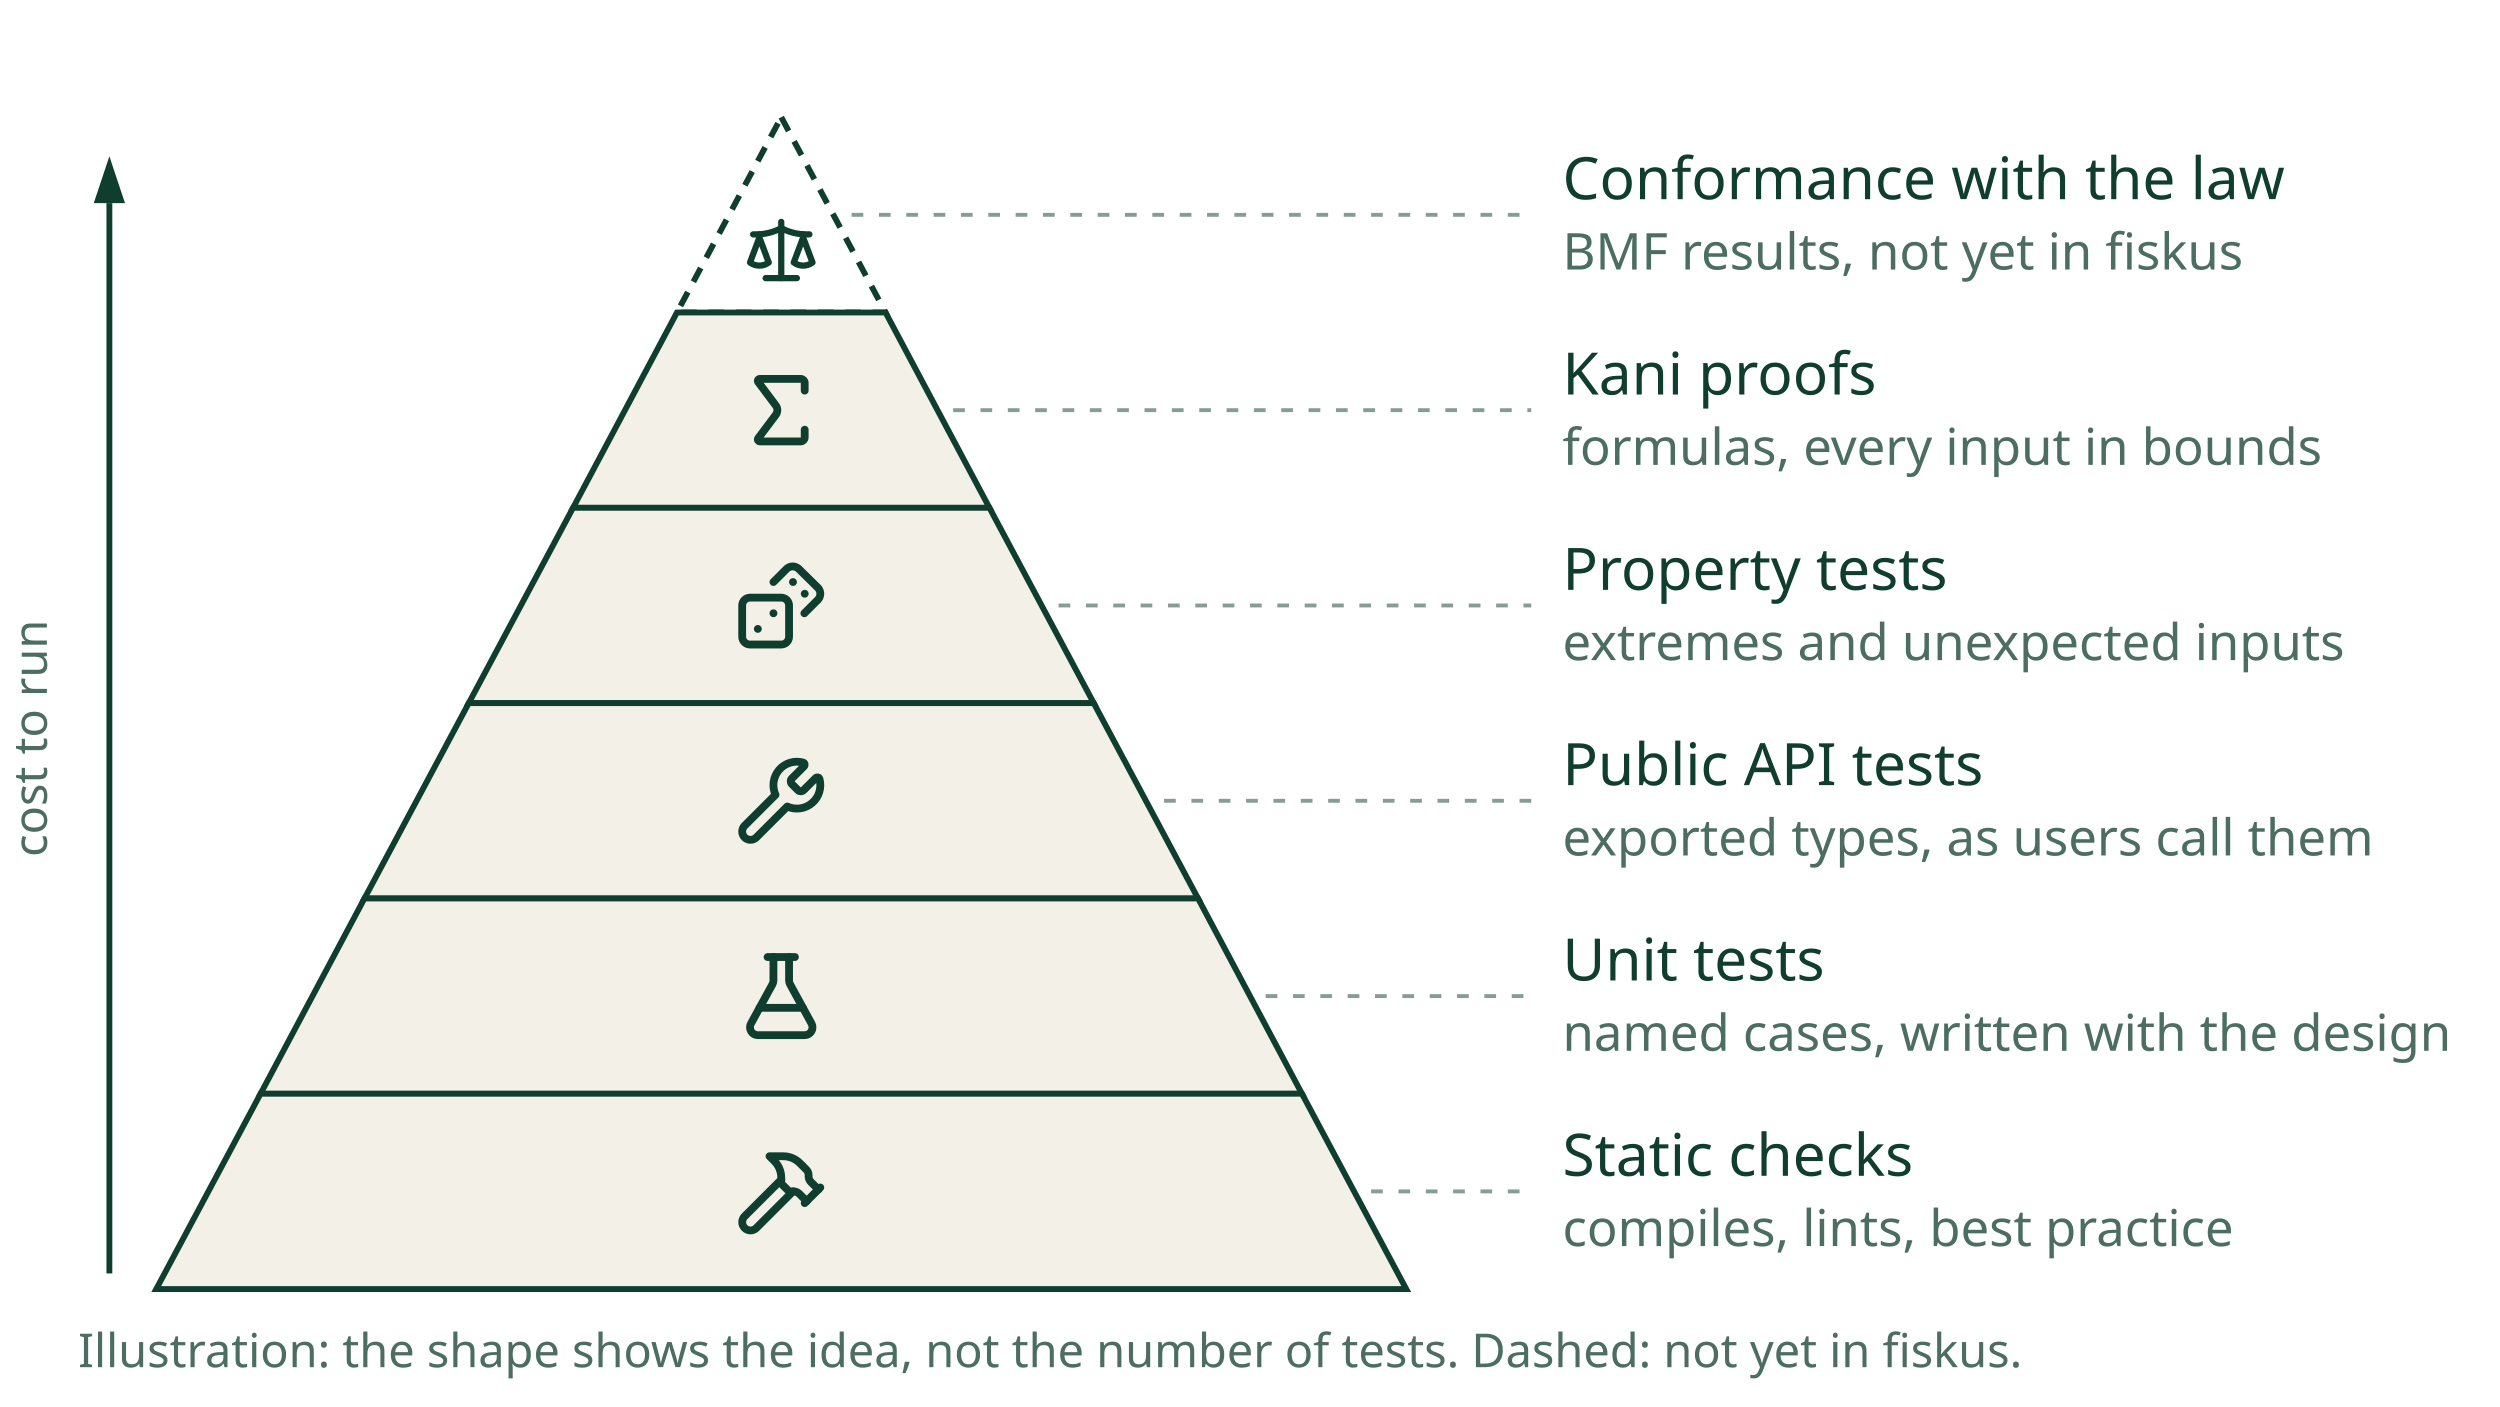
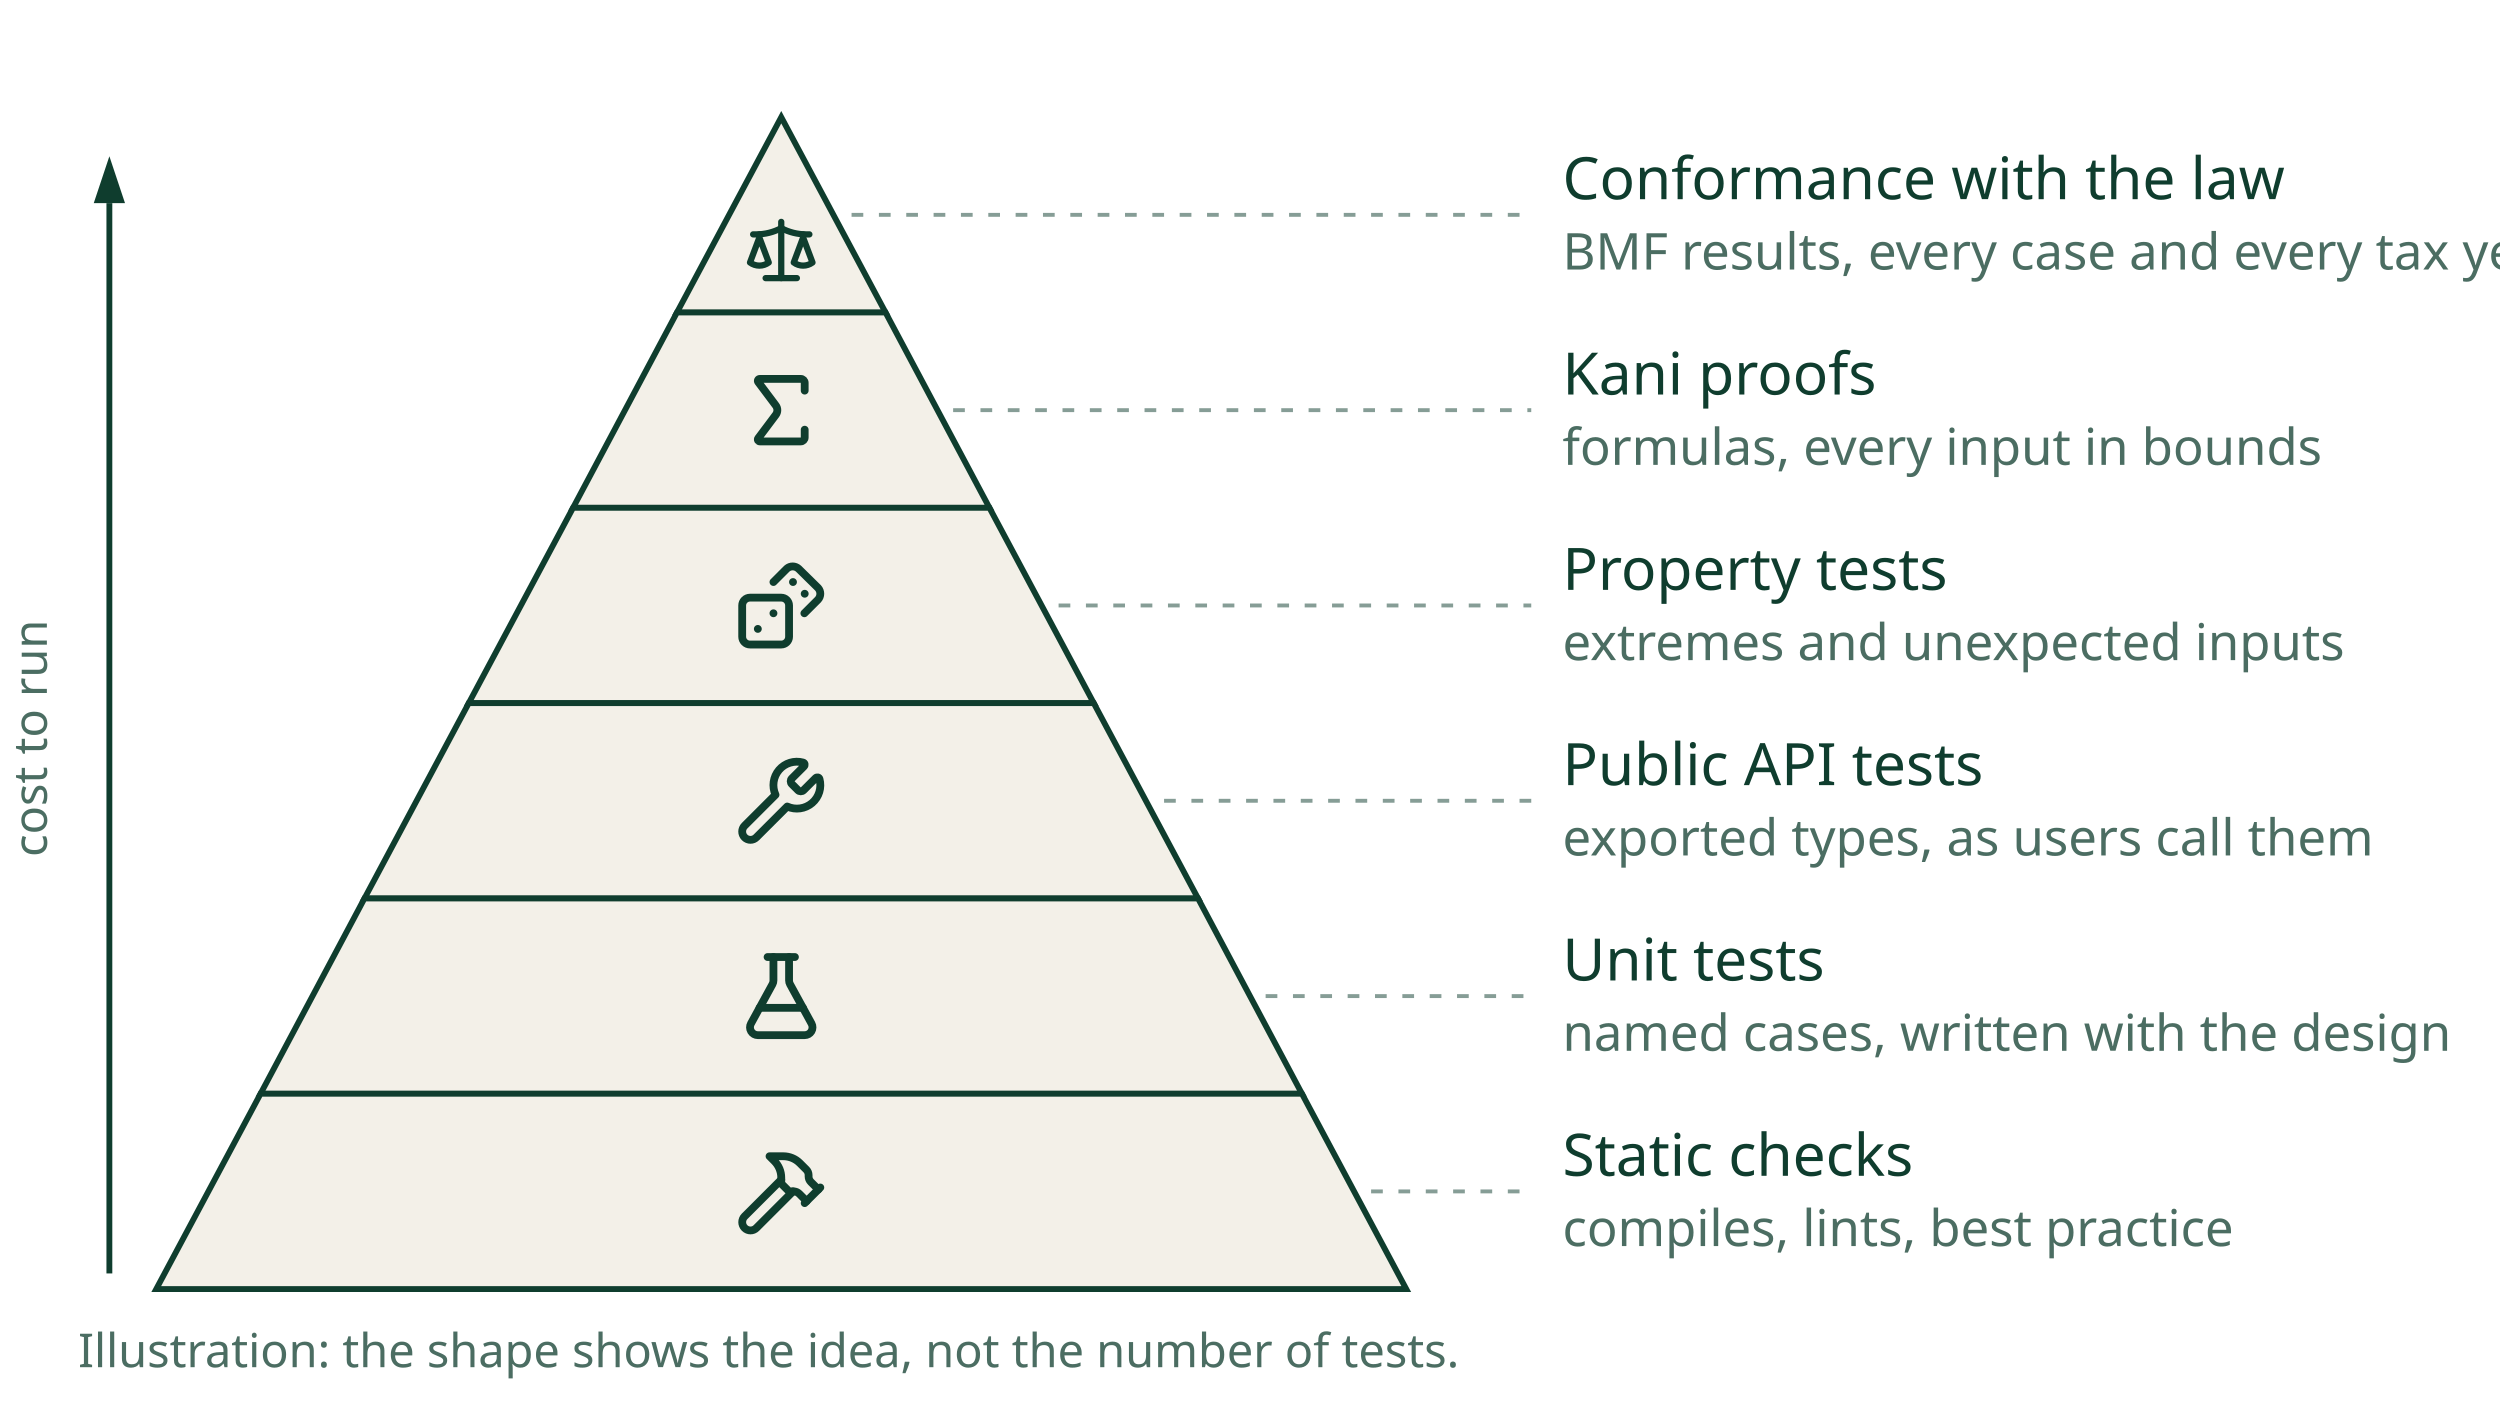
<svg xmlns="http://www.w3.org/2000/svg" viewBox="0 0 640 360" width="640" height="360" font-family="Fira Sans, system-ui, sans-serif" role="img">
-   <polygon points="200,30 226.7,80 173.3,80" stroke-width="1.5" style="fill: none; stroke: var(--chart-ink, #0f3d2e); stroke-dasharray: 4 3" />
+   <polygon points="200,30 226.7,80 173.3,80" stroke-width="1.5" style="fill: var(--chart-zone, #f3f0e8); stroke: var(--chart-ink, #0f3d2e)" />
  <polygon points="173.3,80 226.7,80 253.3,130 146.7,130" stroke-width="1.5" style="fill: var(--chart-zone, #f3f0e8); stroke: var(--chart-ink, #0f3d2e)" />
  <polygon points="146.7,130 253.3,130 280,180 120,180" stroke-width="1.5" style="fill: var(--chart-zone, #f3f0e8); stroke: var(--chart-ink, #0f3d2e)" />
  <polygon points="120,180 280,180 306.7,230 93.3,230" stroke-width="1.5" style="fill: var(--chart-zone, #f3f0e8); stroke: var(--chart-ink, #0f3d2e)" />
  <polygon points="93.3,230 306.7,230 333.3,280 66.7,280" stroke-width="1.5" style="fill: var(--chart-zone, #f3f0e8); stroke: var(--chart-ink, #0f3d2e)" />
  <polygon points="66.7,280 333.3,280 360,330 40,330" stroke-width="1.5" style="fill: var(--chart-zone, #f3f0e8); stroke: var(--chart-ink, #0f3d2e)" />
  <path d="M218 55 H392" style="stroke: var(--chart-ink, #0f3d2e); stroke-opacity: 0.5; stroke-dasharray: 3 4; fill: none" />
  <path d="M244 105 H392" style="stroke: var(--chart-ink, #0f3d2e); stroke-opacity: 0.5; stroke-dasharray: 3 4; fill: none" />
  <path d="M271 155 H392" style="stroke: var(--chart-ink, #0f3d2e); stroke-opacity: 0.5; stroke-dasharray: 3 4; fill: none" />
  <path d="M298 205 H392" style="stroke: var(--chart-ink, #0f3d2e); stroke-opacity: 0.5; stroke-dasharray: 3 4; fill: none" />
  <path d="M324 255 H392" style="stroke: var(--chart-ink, #0f3d2e); stroke-opacity: 0.5; stroke-dasharray: 3 4; fill: none" />
  <path d="M351 305 H392" style="stroke: var(--chart-ink, #0f3d2e); stroke-opacity: 0.5; stroke-dasharray: 3 4; fill: none" />
  <text x="400" y="51" font-size="15" style="fill: var(--chart-ink, #0f3d2e)">Conformance with the law</text>
-   <text x="400" y="69" font-size="13" style="fill: var(--chart-ink, #0f3d2e); fill-opacity: 0.75">BMF results, not yet in fiskus</text>
+   <text x="400" y="69" font-size="13" style="fill: var(--chart-ink, #0f3d2e); fill-opacity: 0.75">BMF results, every case and every tax year</text>
  <text x="400" y="101" font-size="15" style="fill: var(--chart-ink, #0f3d2e)">Kani proofs</text>
  <text x="400" y="119" font-size="13" style="fill: var(--chart-ink, #0f3d2e); fill-opacity: 0.75">formulas, every input in bounds</text>
  <text x="400" y="151" font-size="15" style="fill: var(--chart-ink, #0f3d2e)">Property tests</text>
  <text x="400" y="169" font-size="13" style="fill: var(--chart-ink, #0f3d2e); fill-opacity: 0.75">extremes and unexpected inputs</text>
  <text x="400" y="201" font-size="15" style="fill: var(--chart-ink, #0f3d2e)">Public API tests</text>
  <text x="400" y="219" font-size="13" style="fill: var(--chart-ink, #0f3d2e); fill-opacity: 0.75">exported types, as users call them</text>
  <text x="400" y="251" font-size="15" style="fill: var(--chart-ink, #0f3d2e)">Unit tests</text>
  <text x="400" y="269" font-size="13" style="fill: var(--chart-ink, #0f3d2e); fill-opacity: 0.75">named cases, written with the design</text>
  <text x="400" y="301" font-size="15" style="fill: var(--chart-ink, #0f3d2e)">Static checks</text>
  <text x="400" y="319" font-size="13" style="fill: var(--chart-ink, #0f3d2e); fill-opacity: 0.75">compiles, lints, best practice</text>
-   <text x="20" y="350" font-size="12" style="fill: var(--chart-ink, #0f3d2e); fill-opacity: 0.75">Illustration: the shape shows the idea, not the number of tests. Dashed: not yet in fiskus.</text>
+   <text x="20" y="350" font-size="12" style="fill: var(--chart-ink, #0f3d2e); fill-opacity: 0.75">Illustration: the shape shows the idea, not the number of tests.</text>
  <path d="M28 326 V52" stroke-width="1.5" style="stroke: var(--chart-ink, #0f3d2e); fill: none" />
  <polygon points="28,40 24,52 32,52" style="fill: var(--chart-ink, #0f3d2e)" />
  <text x="0" y="0" transform="translate(12 189) rotate(-90)" text-anchor="middle" font-size="12" style="fill: var(--chart-ink, #0f3d2e); fill-opacity: 0.75">cost to run</text>
  <g transform="translate(190.4 54.4) scale(0.8)" fill="none" stroke="var(--chart-ink, #0f3d2e)" stroke-width="2" stroke-linecap="round" stroke-linejoin="round">
    <path d="M12 3v18" />
    <path d="m19 8 3 8a5 5 0 0 1-6 0zV7" />
    <path d="M3 7h1a17 17 0 0 0 8-2 17 17 0 0 0 8 2h1" />
    <path d="m5 8 3 8a5 5 0 0 1-6 0zV7" />
    <path d="M7 21h10" />
  </g>
  <g transform="translate(188 93)" fill="none" stroke="var(--chart-ink, #0f3d2e)" stroke-width="2" stroke-linecap="round" stroke-linejoin="round">
    <path d="M18 7V5a1 1 0 0 0-1-1H6.5a.5.5 0 0 0-.4.8l4.5 6a2 2 0 0 1 0 2.4l-4.5 6a.5.5 0 0 0 .4.8H17a1 1 0 0 0 1-1v-2" />
  </g>
  <g transform="translate(188 143)" fill="none" stroke="var(--chart-ink, #0f3d2e)" stroke-width="2" stroke-linecap="round" stroke-linejoin="round">
    <rect width="12" height="12" x="2" y="10" rx="2" ry="2" />
    <path d="m17.92 14 3.5-3.5a2.24 2.24 0 0 0 0-3l-5-4.92a2.24 2.24 0 0 0-3 0L10 6" />
    <path d="M6 18h.01" />
    <path d="M10 14h.01" />
    <path d="M15 6h.01" />
    <path d="M18 9h.01" />
  </g>
  <g transform="translate(188 193)" fill="none" stroke="var(--chart-ink, #0f3d2e)" stroke-width="2" stroke-linecap="round" stroke-linejoin="round">
    <path d="M14.7 6.3a1 1 0 0 0 0 1.4l1.6 1.6a1 1 0 0 0 1.4 0l3.106-3.105c.32-.322.863-.22.983.218a6 6 0 0 1-8.259 7.057l-7.91 7.91a1 1 0 0 1-2.999-3l7.91-7.91a6 6 0 0 1 7.057-8.259c.438.12.54.662.219.984z" />
  </g>
  <g transform="translate(188 243)" fill="none" stroke="var(--chart-ink, #0f3d2e)" stroke-width="2" stroke-linecap="round" stroke-linejoin="round">
    <path d="M14 2v6a2 2 0 0 0 .245.96l5.51 10.08A2 2 0 0 1 18 22H6a2 2 0 0 1-1.755-2.96l5.51-10.08A2 2 0 0 0 10 8V2" />
    <path d="M6.453 15h11.094" />
    <path d="M8.5 2h7" />
  </g>
  <g transform="translate(188 293)" fill="none" stroke="var(--chart-ink, #0f3d2e)" stroke-width="2" stroke-linecap="round" stroke-linejoin="round">
    <path d="m15 12-9.373 9.373a1 1 0 0 1-3.001-3L12 9" />
    <path d="m18 15 4-4" />
    <path d="m21.5 11.5-1.914-1.914A2 2 0 0 1 19 8.172v-.344a2 2 0 0 0-.586-1.414l-1.657-1.657A6 6 0 0 0 12.516 3H9l1.243 1.243A6 6 0 0 1 12 8.485V10l2 2h1.172a2 2 0 0 1 1.414.586L18.5 14.5" />
  </g>
</svg>
